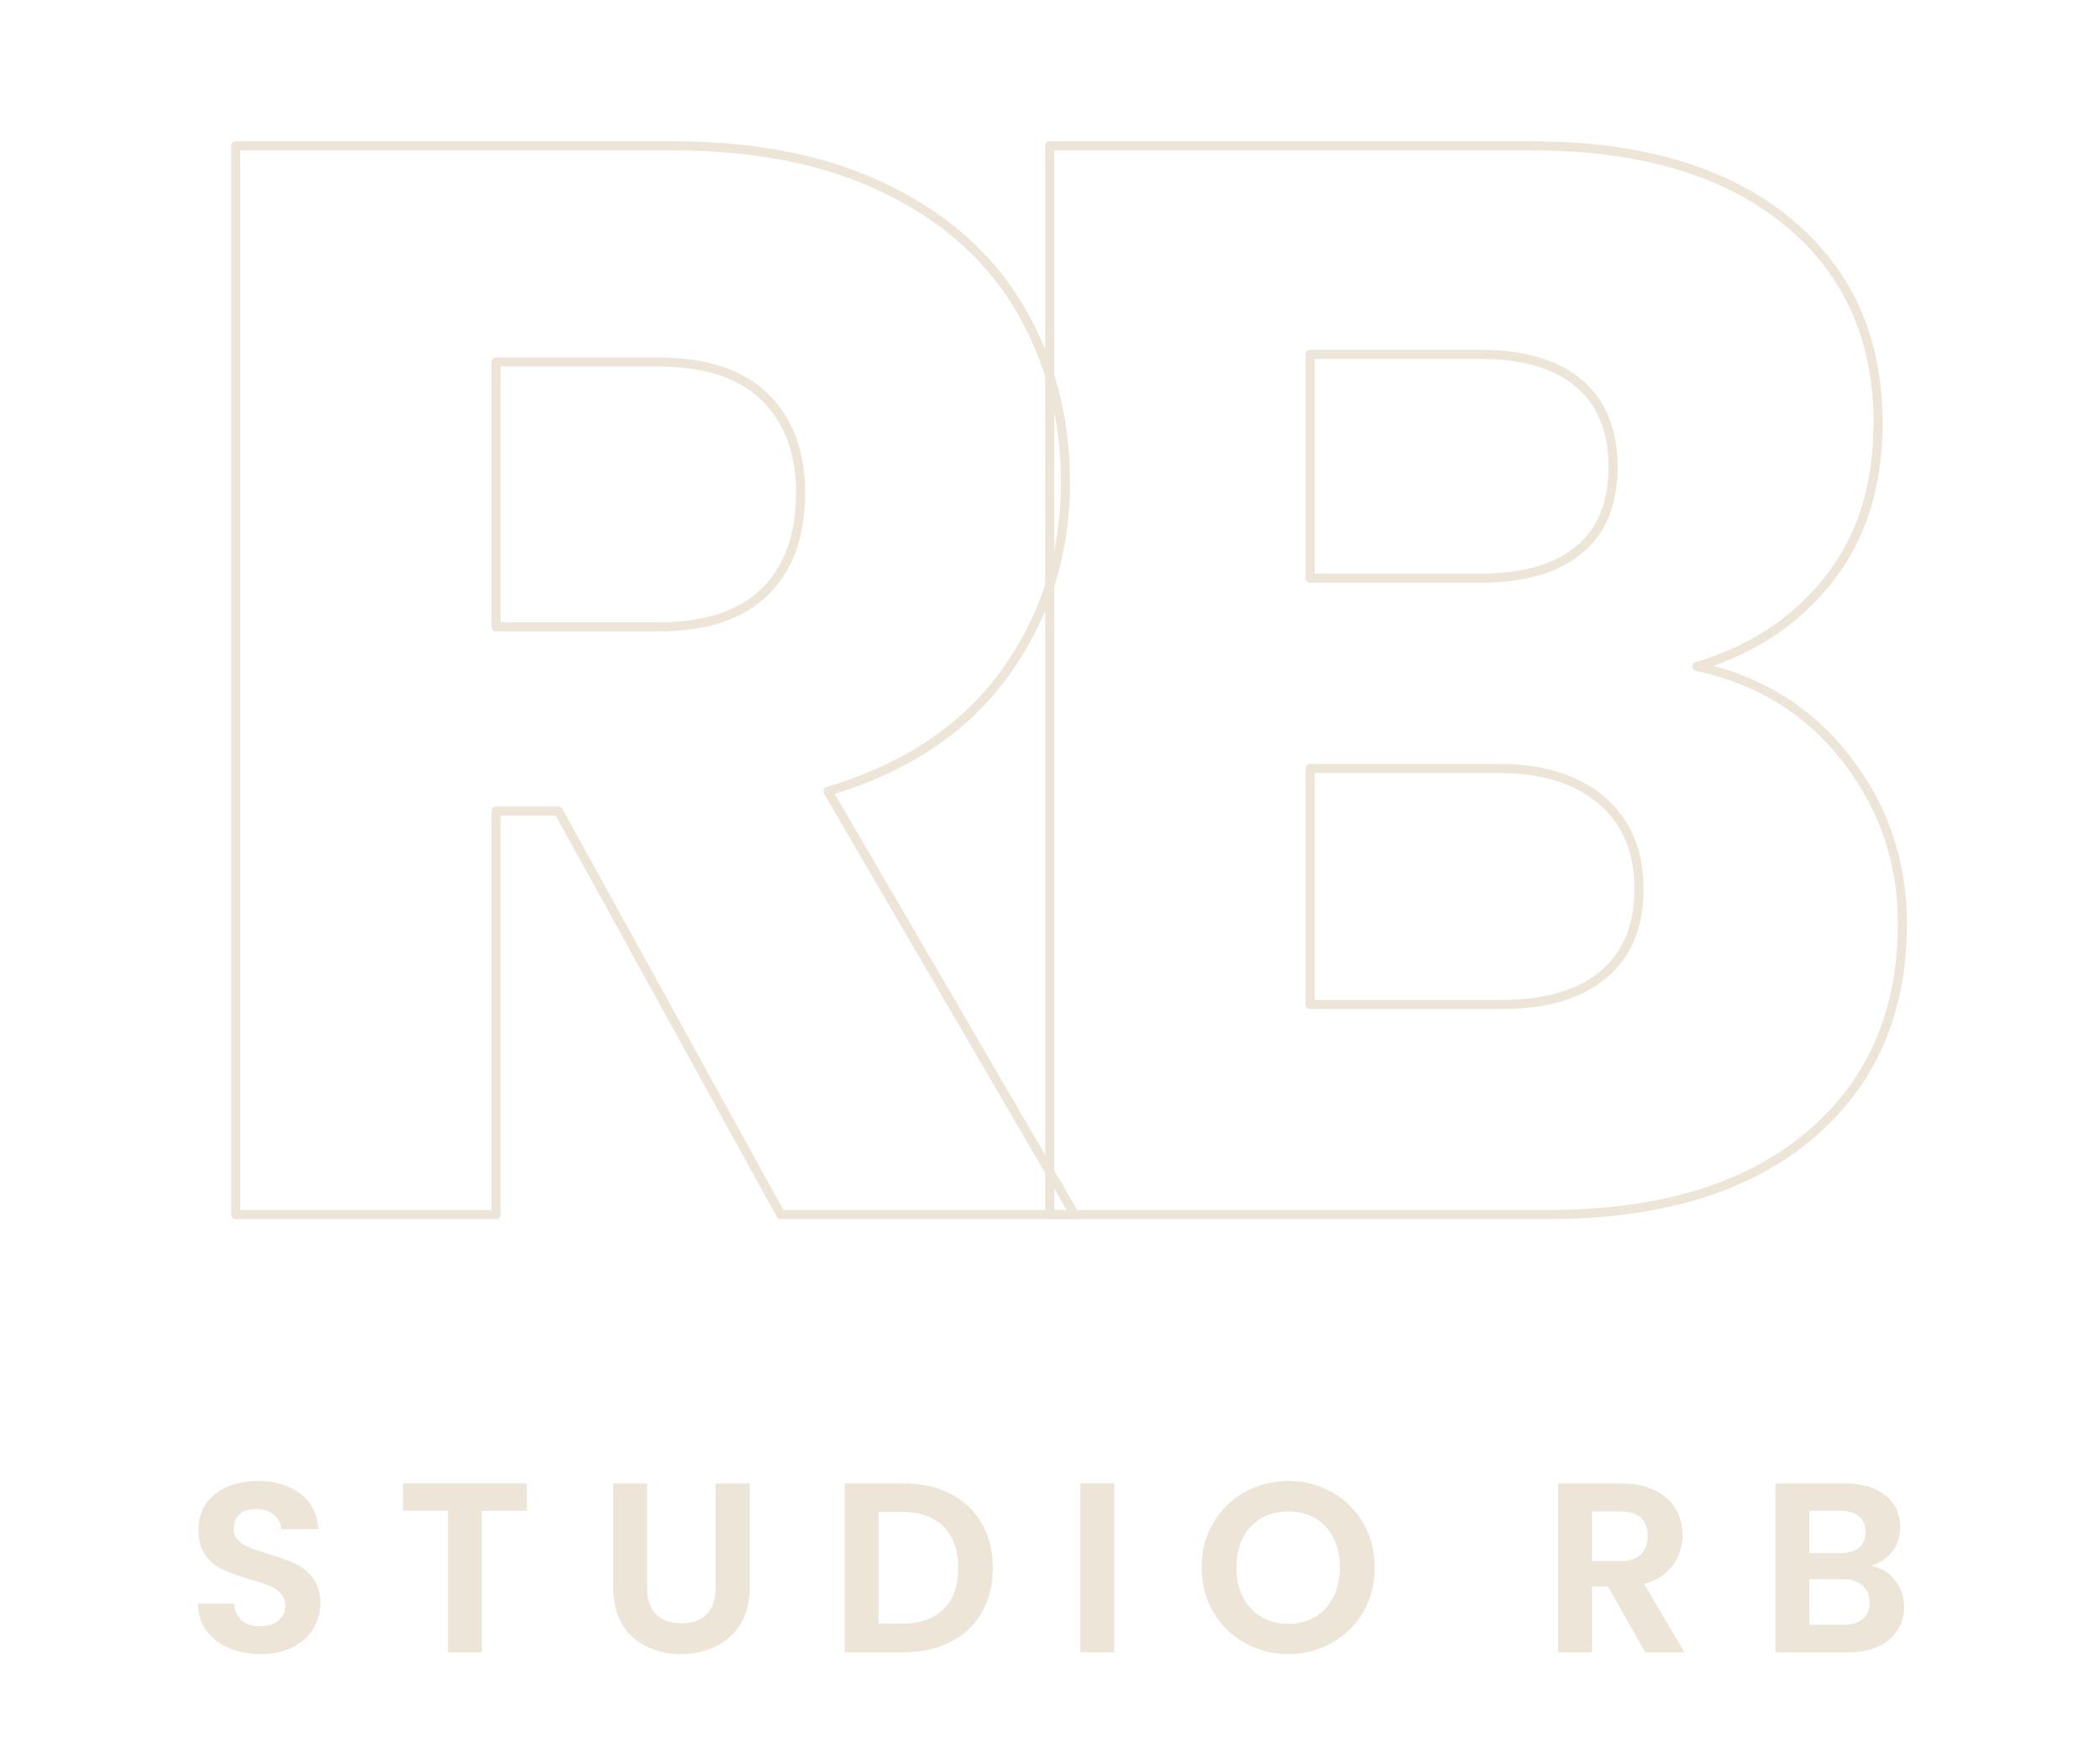
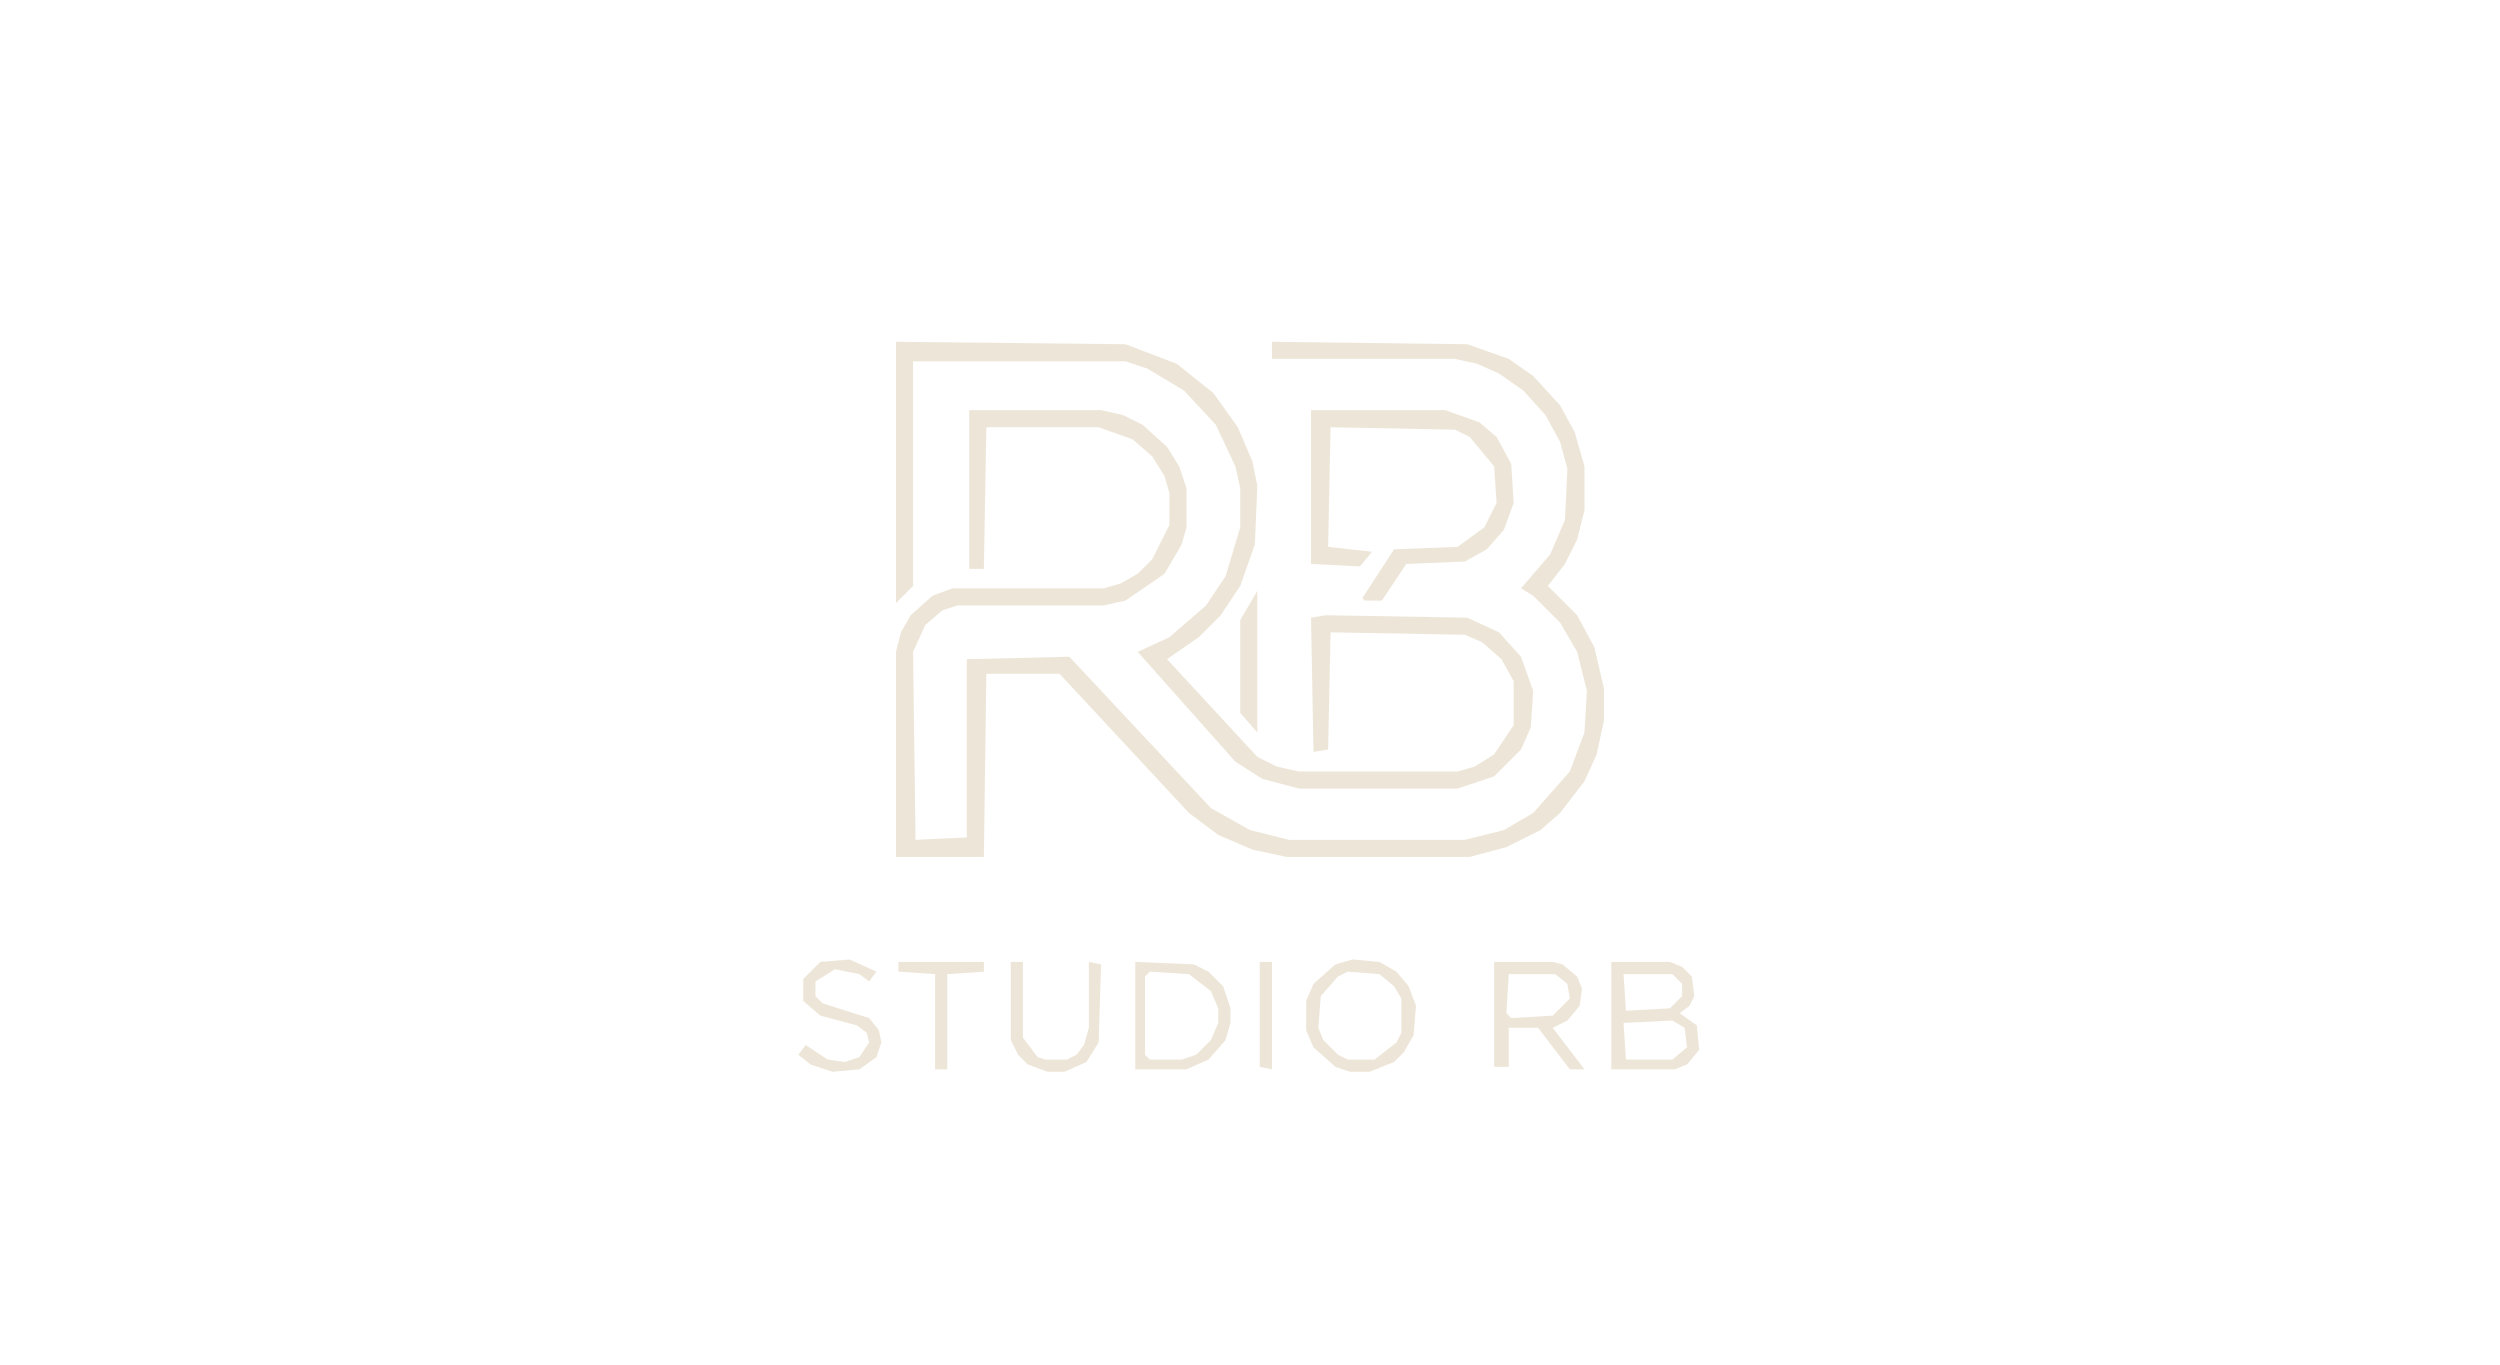
- <svg xmlns="http://www.w3.org/2000/svg" viewBox="0 0 743.38 620.00">
-   <g fill="none" stroke="#EDE6D8" stroke-width="6" stroke-linejoin="round" stroke-linecap="round">
-     <path transform="translate(50.00,430.00) scale(0.53901,-0.53901)" d="M420 0 274 265H233V0H62V702H349Q432 702 490.5 673.0Q549 644 578.0 593.5Q607 543 607 481Q607 411 567.5 356.0Q528 301 451 278L613 0ZM233 386H339Q386 386 409.5 409.0Q433 432 433 474Q433 514 409.5 537.0Q386 560 339 560H233Z" />
-     <path transform="translate(338.17,430.00) scale(0.53901,-0.53901)" d="M622 191Q622 103 560.5 51.5Q499 0 389 0H62V702H378Q485 702 545.5 653.0Q606 604 606 520Q606 458 573.5 417.0Q541 376 487 360Q548 347 585.0 299.5Q622 252 622 191ZM233 418H345Q387 418 409.5 436.5Q432 455 432 491Q432 527 409.5 546.0Q387 565 345 565H233ZM449 214Q449 251 424.5 272.0Q400 293 357 293H233V138H359Q402 138 425.5 157.5Q449 177 449 214Z" />
-   </g>
-   <g fill="#EDE6D8">
-     <path transform="translate(65.68,585.00) scale(0.08571,-0.08571)" d="M51 201H201Q204 158 231.5 133.0Q259 108 307 108Q356 108 384.0 131.5Q412 155 412 193Q412 224 393.0 244.0Q374 264 345.5 275.5Q317 287 267 301Q199 321 156.5 340.5Q114 360 83.5 399.5Q53 439 53 505Q53 567 84.0 613.0Q115 659 171.0 683.5Q227 708 299 708Q407 708 474.5 655.5Q542 603 549 509H395Q393 545 364.5 568.5Q336 592 289 592Q248 592 223.5 571.0Q199 550 199 510Q199 482 217.5 463.5Q236 445 263.5 433.5Q291 422 341 407Q409 387 452.0 367.0Q495 347 526.0 307.0Q557 267 557 202Q557 146 528.0 98.0Q499 50 443.0 21.5Q387 -7 310 -7Q237 -7 178.5 18.0Q120 43 86.0 90.0Q52 137 51 201Z" />
-     <path transform="translate(139.88,585.00) scale(0.08571,-0.08571)" d="M544 698V585H358V0H218V585H32V698Z" />
-     <path transform="translate(211.33,585.00) scale(0.08571,-0.08571)" d="M207 698V266Q207 195 244.0 157.5Q281 120 348 120Q416 120 453.0 157.5Q490 195 490 266V698H631V267Q631 178 592.5 116.5Q554 55 489.5 24.0Q425 -7 346 -7Q268 -7 204.5 24.0Q141 55 104.0 116.5Q67 178 67 267V698Z" />
-     <path transform="translate(293.08,585.00) scale(0.08571,-0.08571)" d="M681 348Q681 243 635.5 164.5Q590 86 506.5 43.0Q423 0 313 0H69V698H313Q423 698 506.5 655.0Q590 612 635.5 532.5Q681 453 681 348ZM538 348Q538 457 478.0 518.5Q418 580 308 580H209V119H308Q418 119 478.0 179.0Q538 239 538 348Z" />
-     <path transform="translate(376.53,585.00) scale(0.08571,-0.08571)" d="M209 698V0H69V698Z" />
-     <path transform="translate(422.36,585.00) scale(0.08571,-0.08571)" d="M35 351Q35 453 83.0 534.5Q131 616 213.0 662.0Q295 708 393 708Q492 708 573.5 662.0Q655 616 702.5 534.5Q750 453 750 351Q750 248 702.5 166.5Q655 85 573.0 39.0Q491 -7 393 -7Q295 -7 213.0 39.0Q131 85 83.0 166.5Q35 248 35 351ZM606 351Q606 421 579.0 473.5Q552 526 504.0 554.0Q456 582 393 582Q330 582 281.5 554.0Q233 526 206.0 473.5Q179 421 179 351Q179 281 206.0 228.0Q233 175 281.5 146.5Q330 118 393 118Q456 118 504.0 146.5Q552 175 579.0 228.0Q606 281 606 351Z" />
-     <path transform="translate(545.65,585.00) scale(0.08571,-0.08571)" d="M429 0 275 272H209V0H69V698H331Q412 698 469.0 669.5Q526 641 554.5 592.5Q583 544 583 484Q583 415 543.0 359.5Q503 304 424 283L591 0ZM209 377H326Q383 377 411.0 404.5Q439 432 439 481Q439 529 411.0 555.5Q383 582 326 582H209Z" />
-     <path transform="translate(622.59,585.00) scale(0.08571,-0.08571)" d="M600 189Q600 133 572.5 90.5Q545 48 493.0 24.0Q441 0 370 0H69V698H357Q428 698 479.5 675.0Q531 652 557.5 611.0Q584 570 584 518Q584 457 551.5 416.0Q519 375 465 358Q524 347 562.0 299.0Q600 251 600 189ZM209 410H337Q387 410 414.0 432.5Q441 455 441 497Q441 539 414.0 562.0Q387 585 337 585H209ZM458 206Q458 251 428.0 276.5Q398 302 347 302H209V114H350Q401 114 429.5 138.0Q458 162 458 206Z" />
-   </g>
+ <svg xmlns="http://www.w3.org/2000/svg" viewBox="0 0 1024.00 559.00">
+   <path fill-rule="evenodd" fill="#EDE6D8" d="M 660.00,394.00 L 660.00,438.00 L 686.00,438.00 L 691.00,436.00 L 696.00,430.00 L 695.00,420.00 L 688.00,415.00 L 692.00,412.00 L 694.00,408.00 L 693.00,400.00 L 689.00,396.00 L 684.00,394.00 Z M 665.00,419.00 L 685.00,418.00 L 690.00,421.00 L 691.00,429.00 L 685.00,434.00 L 666.00,434.00 Z M 665.00,399.00 L 685.00,399.00 L 689.00,403.00 L 689.00,408.00 L 684.00,413.00 L 666.00,414.00 Z M 612.00,394.00 L 612.00,437.00 L 618.00,437.00 L 618.00,421.00 L 630.00,421.00 L 643.00,438.00 L 649.00,438.00 L 636.00,421.00 L 642.00,418.00 L 647.00,412.00 L 648.00,405.00 L 646.00,400.00 L 640.00,395.00 L 636.00,394.00 Z M 618.00,399.00 L 637.00,399.00 L 642.00,403.00 L 643.00,409.00 L 636.00,416.00 L 619.00,417.00 L 617.00,415.00 Z M 516.00,394.00 L 516.00,437.00 L 521.00,438.00 L 521.00,394.00 Z M 465.00,394.00 L 465.00,438.00 L 486.00,438.00 L 495.00,434.00 L 502.00,426.00 L 504.00,419.00 L 504.00,413.00 L 501.00,404.00 L 495.00,398.00 L 489.00,395.00 Z M 471.00,398.00 L 487.00,399.00 L 496.00,406.00 L 499.00,413.00 L 499.00,419.00 L 496.00,426.00 L 490.00,432.00 L 484.00,434.00 L 471.00,434.00 L 469.00,432.00 L 469.00,400.00 Z M 414.00,394.00 L 414.00,426.00 L 417.00,432.00 L 421.00,436.00 L 429.00,439.00 L 436.00,439.00 L 445.00,435.00 L 450.00,427.00 L 451.00,395.00 L 446.00,394.00 L 446.00,421.00 L 444.00,428.00 L 441.00,432.00 L 437.00,434.00 L 428.00,434.00 L 425.00,433.00 L 419.00,425.00 L 419.00,394.00 Z M 368.00,394.00 L 368.00,398.00 L 383.00,399.00 L 383.00,438.00 L 388.00,438.00 L 388.00,399.00 L 403.00,398.00 L 403.00,394.00 Z M 554.00,393.00 L 547.00,395.00 L 538.00,403.00 L 535.00,410.00 L 535.00,422.00 L 538.00,429.00 L 547.00,437.00 L 553.00,439.00 L 561.00,439.00 L 571.00,435.00 L 575.00,431.00 L 579.00,424.00 L 580.00,412.00 L 577.00,404.00 L 572.00,398.00 L 565.00,394.00 Z M 552.00,398.00 L 565.00,399.00 L 571.00,404.00 L 574.00,409.00 L 574.00,423.00 L 572.00,427.00 L 563.00,434.00 L 552.00,434.00 L 548.00,432.00 L 542.00,426.00 L 540.00,421.00 L 541.00,408.00 L 548.00,400.00 Z M 336.00,394.00 L 329.00,401.00 L 329.00,410.00 L 336.00,416.00 L 351.00,420.00 L 355.00,423.00 L 356.00,427.00 L 352.00,433.00 L 346.00,435.00 L 339.00,434.00 L 330.00,428.00 L 327.00,432.00 L 332.00,436.00 L 341.00,439.00 L 352.00,438.00 L 359.00,433.00 L 361.00,427.00 L 360.00,422.00 L 356.00,417.00 L 337.00,411.00 L 334.00,408.00 L 334.00,402.00 L 342.00,397.00 L 352.00,399.00 L 356.00,402.00 L 359.00,398.00 L 348.00,393.00 Z M 515.00,242.00 L 508.00,254.00 L 508.00,292.00 L 515.00,300.00 Z M 537.00,168.00 L 537.00,231.00 L 557.00,232.00 L 562.00,226.00 L 544.00,224.00 L 545.00,175.00 L 596.00,176.00 L 602.00,179.00 L 612.00,191.00 L 613.00,206.00 L 608.00,216.00 L 597.00,224.00 L 571.00,225.00 L 558.00,245.00 L 559.00,246.00 L 566.00,246.00 L 576.00,231.00 L 600.00,230.00 L 609.00,225.00 L 616.00,217.00 L 620.00,206.00 L 619.00,190.00 L 613.00,179.00 L 606.00,173.00 L 592.00,168.00 Z M 639.00,166.00 L 628.00,154.00 L 618.00,147.00 L 601.00,141.00 L 521.00,140.00 L 521.00,147.00 L 596.00,147.00 L 605.00,149.00 L 614.00,153.00 L 624.00,160.00 L 633.00,170.00 L 639.00,181.00 L 642.00,192.00 L 641.00,213.00 L 635.00,227.00 L 623.00,241.00 L 628.00,244.00 L 639.00,255.00 L 646.00,267.00 L 650.00,283.00 L 649.00,300.00 L 643.00,316.00 L 628.00,333.00 L 616.00,340.00 L 600.00,344.00 L 528.00,344.00 L 512.00,340.00 L 496.00,331.00 L 438.00,269.00 L 396.00,270.00 L 396.00,343.00 L 375.00,344.00 L 374.00,267.00 L 379.00,256.00 L 386.00,250.00 L 392.00,248.00 L 452.00,248.00 L 461.00,246.00 L 477.00,235.00 L 484.00,223.00 L 486.00,216.00 L 486.00,200.00 L 483.00,191.00 L 478.00,183.00 L 468.00,174.00 L 460.00,170.00 L 451.00,168.00 L 397.00,168.00 L 397.00,233.00 L 403.00,233.00 L 404.00,175.00 L 450.00,175.00 L 464.00,180.00 L 472.00,187.00 L 477.00,195.00 L 479.00,202.00 L 479.00,215.00 L 472.00,229.00 L 466.00,235.00 L 459.00,239.00 L 452.00,241.00 L 390.00,241.00 L 382.00,244.00 L 373.00,252.00 L 369.00,259.00 L 367.00,267.00 L 367.00,351.00 L 403.00,351.00 L 404.00,276.00 L 434.00,276.00 L 487.00,333.00 L 499.00,342.00 L 513.00,348.00 L 527.00,351.00 L 602.00,351.00 L 617.00,347.00 L 631.00,340.00 L 639.00,333.00 L 649.00,320.00 L 654.00,309.00 L 657.00,295.00 L 657.00,282.00 L 653.00,265.00 L 646.00,252.00 L 634.00,240.00 L 641.00,231.00 L 646.00,221.00 L 649.00,209.00 L 649.00,191.00 L 645.00,177.00 Z M 367.00,140.00 L 367.00,247.00 L 374.00,240.00 L 374.00,148.00 L 461.00,148.00 L 470.00,151.00 L 485.00,160.00 L 498.00,174.00 L 506.00,191.00 L 508.00,200.00 L 508.00,216.00 L 502.00,236.00 L 494.00,248.00 L 479.00,261.00 L 466.00,267.00 L 506.00,312.00 L 517.00,319.00 L 532.00,323.00 L 597.00,323.00 L 612.00,318.00 L 623.00,307.00 L 627.00,298.00 L 628.00,283.00 L 623.00,269.00 L 614.00,259.00 L 601.00,253.00 L 543.00,252.00 L 537.00,253.00 L 538.00,308.00 L 544.00,307.00 L 545.00,259.00 L 600.00,260.00 L 607.00,263.00 L 615.00,270.00 L 620.00,279.00 L 620.00,297.00 L 612.00,309.00 L 604.00,314.00 L 597.00,316.00 L 532.00,316.00 L 523.00,314.00 L 515.00,310.00 L 478.00,270.00 L 491.00,261.00 L 500.00,252.00 L 508.00,240.00 L 514.00,223.00 L 515.00,199.00 L 513.00,189.00 L 507.00,175.00 L 497.00,161.00 L 482.00,149.00 L 461.00,141.00 Z" />
</svg>
